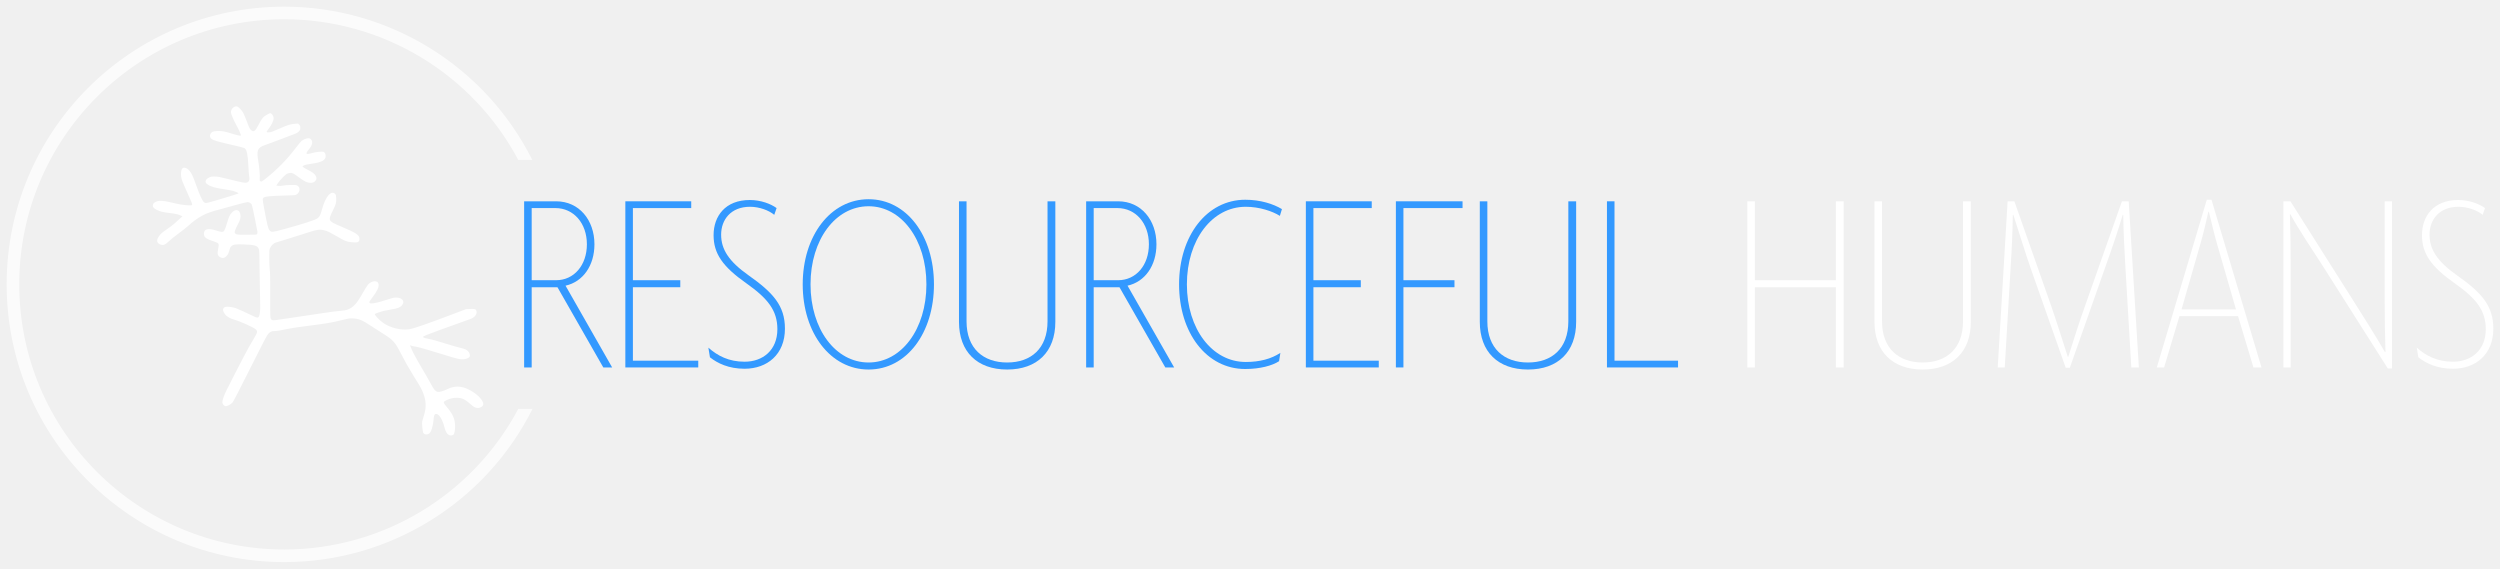
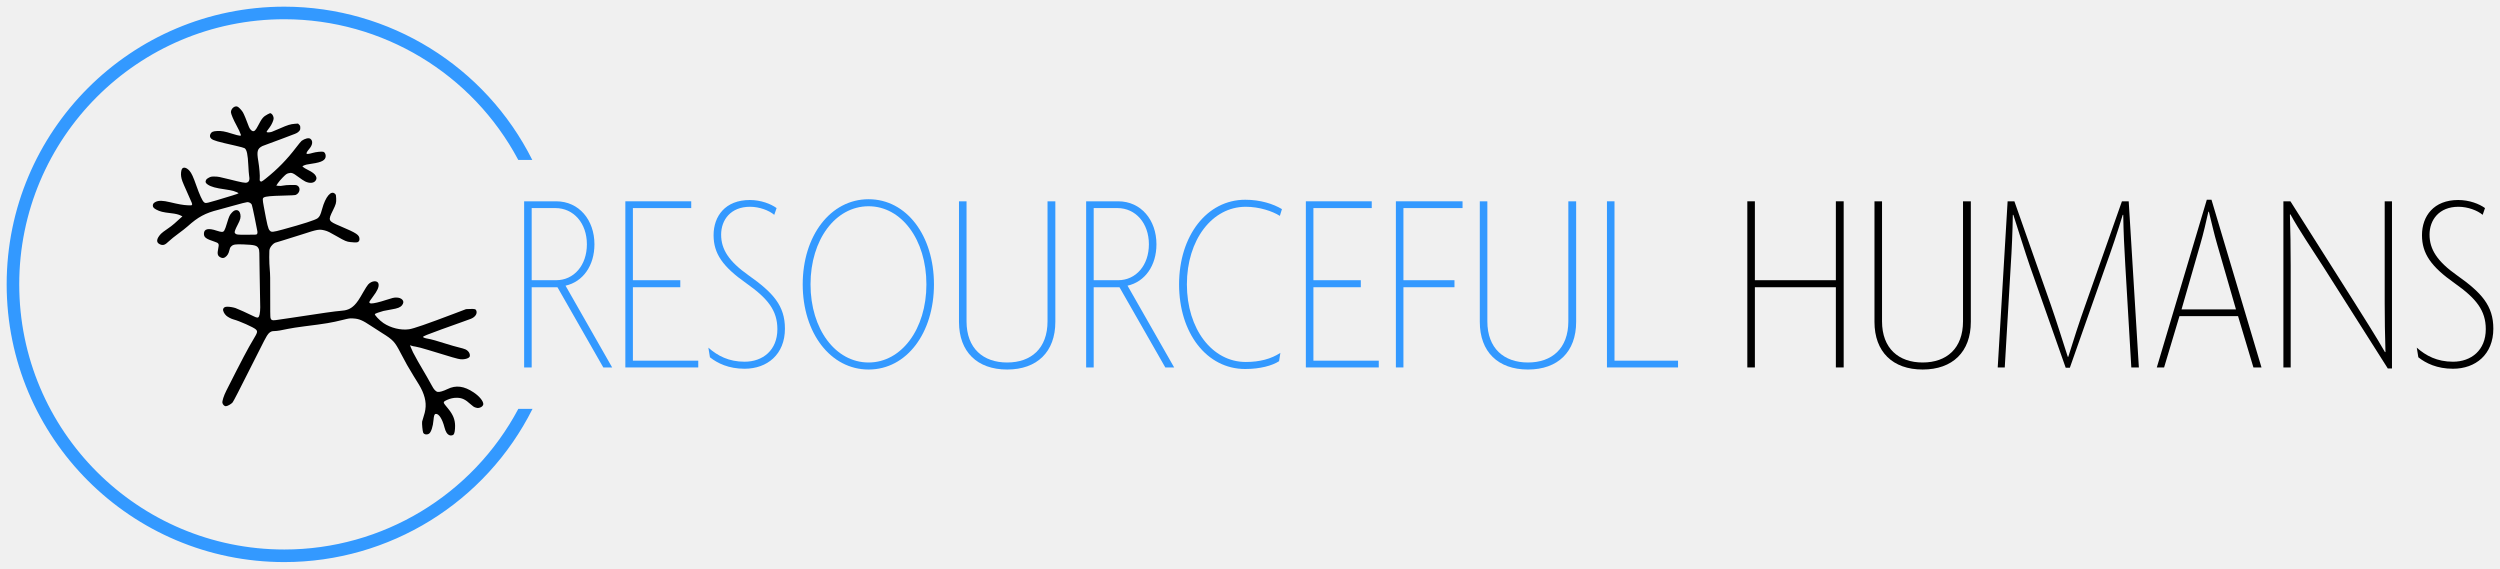
<svg xmlns="http://www.w3.org/2000/svg" id="svg4206" version="1.1" width="2250.549" height="512" viewBox="0 0 2250.549 512">
  <defs id="defs4210" />
-   <path id="path4230" d="m 404.68,391.815 c -2.161,-0.887 -3.52,-3.02 -4.583,-7.192 -1.908,-7.489 -5.115,-12.405 -7.842,-12.019 -1.183,0.167 -1.665,1.495 -1.987,5.465 -0.469,5.794 -2.199,11.114 -3.998,12.293 -1.896,1.242 -4.43,0.862 -5.286,-0.793 -0.556,-1.075 -1.262,-8.366 -0.974,-10.059 0.116,-0.679 0.777,-2.926 1.471,-4.993 2.625,-7.83 2.263,-14.343 -1.248,-22.426 -0.696,-1.601 -2.081,-4.235 -3.078,-5.854 -0.997,-1.618 -3.151,-5.099 -4.786,-7.734 -4.426,-7.135 -7.57,-12.699 -11.72,-20.738 -5.262,-10.194 -6.715,-11.755 -16.778,-18.024 -2.787,-1.736 -7.21,-4.584 -9.829,-6.329 -7.772,-5.178 -10.814,-6.447 -16.169,-6.744 -3.103,-0.172 -3.596,-0.102 -9.317,1.314 -10.297,2.55 -14.94,3.328 -34.483,5.778 -5.754,0.721 -12.448,1.756 -14.875,2.299 -5.622,1.258 -9.855,1.952 -11.933,1.956 -2.678,0.005 -3.85,0.504 -5.644,2.4 -1.447,1.53 -3.429,5.302 -16.362,31.137 -9.335,18.646 -15.147,29.896 -15.895,30.763 -1.321,1.531 -4.682,3.373 -6.155,3.373 -1.193,0 -2.683,-1.497 -2.983,-2.996 -0.328,-1.642 1.207,-6.428 3.548,-11.062 14.054,-27.818 19.408,-37.971 24.27,-46.019 3.888,-6.437 4.098,-7.32 2.171,-9.137 -1.961,-1.85 -14.639,-7.495 -20.048,-8.927 -2.105,-0.557 -5.055,-2.119 -6.547,-3.467 -1.71,-1.545 -3.077,-4.325 -2.784,-5.661 0.341,-1.554 1.568,-2.31 3.748,-2.31 2.148,0 5.033,0.468 7.372,1.196 1.619,0.504 11.39,4.922 16.257,7.351 3.201,1.597 4.248,1.639 4.933,0.197 0.909,-1.917 1.313,-6.545 1.048,-12.013 -0.135,-2.787 -0.339,-14.63 -0.453,-26.318 -0.207,-21.174 -0.21,-21.256 -0.943,-22.743 -1.384,-2.809 -3.399,-3.363 -13.649,-3.757 -7.318,-0.281 -9.244,0.03 -10.982,1.775 -0.972,0.976 -1.281,1.638 -1.744,3.726 -0.616,2.781 -1.837,4.74 -3.765,6.039 -1.345,0.907 -2.6,0.937 -4.233,0.104 -2.531,-1.291 -2.999,-3.116 -2,-7.786 0.955,-4.459 0.663,-5.023 -3.268,-6.312 -7.843,-2.573 -9.63,-3.924 -9.58,-7.243 0.065,-4.31 3.934,-5.22 11.411,-2.683 1.816,0.616 3.89,1.121 4.608,1.121 2.106,0 2.62,-0.867 4.839,-8.17 1.78,-5.858 2.329,-7.048 4.175,-9.051 1.631,-1.77 2.762,-2.394 4.334,-2.394 1.699,0 2.916,1.315 3.408,3.682 0.57,2.744 0.05,4.876 -2.239,9.181 -1.066,2.006 -2.189,4.419 -2.495,5.363 -0.513,1.582 -0.515,1.779 -0.029,2.52 0.881,1.345 2.34,1.537 10.775,1.425 l 7.793,-0.104 c 1.326,-0.009 1.738,-0.948 1.577,-2.736 -0.251,-1.727 -4.546,-23.228 -5.084,-24.267 -0.693,-1.341 -2.307,-2.254 -3.984,-2.256 -0.765,-6.5e-4 -6.016,1.318 -11.733,2.948 -5.691,1.622 -12.13,3.393 -14.307,3.936 -11.78,2.937 -18.348,6.469 -27.662,14.872 -1.528,1.379 -5.336,4.367 -8.461,6.639 -3.125,2.273 -6.877,5.294 -8.337,6.713 -3.677,3.574 -5.36,4.154 -8.251,2.842 -3.549,-1.612 -3.229,-4.877 0.921,-9.379 0.764,-0.829 3.25,-2.731 5.524,-4.225 2.274,-1.495 5.297,-3.796 6.718,-5.114 1.421,-1.318 3.605,-3.297 4.854,-4.397 l 2.27,-2 -1.297,-0.661 c -2.152,-1.096 -4.674,-1.709 -9.143,-2.22 -7.097,-0.812 -9.713,-1.453 -13.016,-3.186 -2.203,-1.156 -3.167,-2.23 -3.167,-3.528 0,-1.639 0.675,-2.549 2.587,-3.488 2.719,-1.335 6.414,-1.242 12.942,0.328 7.606,1.829 11.779,2.562 15.738,2.767 3.377,0.175 3.666,0.142 3.981,-0.447 0.39,-0.729 0.551,-0.319 -4.775,-12.208 -4.043,-9.027 -4.49,-10.215 -4.971,-13.23 -0.356,-2.227 -0.053,-5.395 0.639,-6.687 1.173,-2.193 4.193,-1.528 6.868,1.511 1.845,2.096 3.404,5.484 6.214,13.503 2.75,7.849 5.392,13.616 6.715,14.656 1.843,1.45 0.175,1.833 25.578,-5.88 3.102,-0.942 5.64,-1.828 5.64,-1.968 0,-0.41 -2.269,-1.455 -4.744,-2.186 -1.256,-0.371 -4.491,-0.982 -7.188,-1.358 -8.682,-1.21 -12.765,-2.337 -15.765,-4.349 -2.008,-1.347 -2.428,-2.453 -1.552,-4.089 0.469,-0.876 1.175,-1.468 2.605,-2.183 1.804,-0.902 2.225,-0.979 5.231,-0.955 2.916,0.023 4.257,0.275 12.423,2.328 12.387,3.115 14.855,3.575 16.516,3.077 2.114,-0.633 2.739,-2.739 1.953,-6.575 -0.166,-0.809 -0.456,-4.663 -0.644,-8.564 -0.5,-10.358 -1.394,-14.482 -3.43,-15.816 -0.478,-0.313 -3.986,-1.273 -7.795,-2.133 -16.962,-3.83 -20.192,-4.764 -22.133,-6.397 -1.274,-1.072 -1.556,-2.645 -0.764,-4.254 0.914,-1.857 2.248,-2.459 5.867,-2.649 4.112,-0.215 7.029,0.302 13.617,2.415 3.023,0.97 6.09,1.763 6.817,1.763 1.218,0 1.303,-0.057 1.095,-0.736 -0.629,-2.056 -2.014,-5.036 -4.058,-8.732 -2.55,-4.61 -4.919,-10.236 -4.908,-11.657 0.025,-3.332 3.595,-6.216 6.094,-4.923 1.185,0.613 3.398,2.981 4.692,5.021 0.83,1.309 3.367,7.422 5.393,12.994 0.68,1.87 2.255,3.68 3.429,3.942 1.549,0.345 2.679,-0.785 4.745,-4.744 3.646,-6.989 4.727,-8.272 8.808,-10.454 2.028,-1.084 2.188,-1.118 3.039,-0.651 1.353,0.743 2.453,3.109 2.235,4.81 -0.233,1.813 -1.856,5.354 -3.406,7.426 -2.693,3.601 -3.027,4.123 -2.833,4.437 0.308,0.499 2.9,0.386 4.646,-0.202 0.86,-0.29 4.183,-1.689 7.384,-3.109 6.797,-3.016 9.477,-3.84 13.366,-4.109 l 2.839,-0.196 1.003,1.003 c 0.878,0.878 1.003,1.228 1.003,2.814 0,1.567 -0.14,1.971 -1.032,2.987 -1.218,1.387 -2.388,2.021 -6.244,3.379 -1.574,0.555 -5.9,2.199 -9.612,3.654 -3.713,1.455 -8.845,3.359 -11.404,4.231 -2.56,0.873 -5.149,1.837 -5.753,2.143 -4.627,2.342 -5.272,4.698 -3.734,13.65 0.939,5.468 1.591,13.375 1.29,15.647 -0.171,1.289 -0.097,1.731 0.376,2.254 0.817,0.903 1.379,0.65 5.033,-2.257 10.595,-8.432 19.075,-17.12 27.485,-28.161 2.19,-2.876 4.374,-5.504 4.852,-5.84 2.884,-2.031 6.241,-2.85 7.717,-1.883 1.276,0.836 1.921,2.367 1.695,4.021 -0.255,1.861 -1.102,3.443 -3.097,5.783 -1.542,1.808 -2.285,3.315 -1.851,3.749 0.385,0.385 2.672,0.068 5.361,-0.744 2.834,-0.856 8.11,-1.421 9.65,-1.035 1.195,0.3 2.152,1.99 2.154,3.805 0.003,3.693 -3.5,5.661 -12.239,6.876 -4.659,0.648 -6.137,0.997 -7.817,1.848 l -0.932,0.472 0.739,0.787 c 0.407,0.433 2.224,1.519 4.038,2.415 4.227,2.086 6.368,3.717 7.32,5.577 0.845,1.652 0.778,2.788 -0.252,4.235 -1.651,2.319 -5.467,2.591 -9.373,0.668 -1.175,-0.578 -3.945,-2.412 -6.155,-4.074 -4.82,-3.625 -6.102,-4.092 -8.952,-3.264 -1.618,0.47 -2.228,0.923 -4.973,3.691 -1.721,1.735 -3.746,4.111 -4.5,5.28 l -1.371,2.125 2.044,0.234 c 1.409,0.161 2.698,0.082 4.15,-0.254 1.256,-0.291 4.027,-0.514 6.868,-0.551 3.979,-0.052 4.936,0.031 5.819,0.505 3.27,1.756 2.434,6.854 -1.384,8.44 -0.669,0.278 -4.36,0.482 -11.606,0.641 -10.426,0.23 -15.273,0.686 -16.98,1.6 -1.382,0.739 -1.399,1.602 -0.167,8.283 3.125,16.94 3.849,19.875 5.313,21.513 1.531,1.714 2.482,1.636 12.086,-0.983 17.887,-4.878 28.968,-8.455 31.006,-10.01 1.85,-1.411 2.634,-2.997 4.037,-8.167 3.103,-11.439 8.286,-17.451 11.812,-13.7 0.697,0.741 0.801,1.198 0.902,3.944 0.148,4.028 -0.178,5.237 -2.896,10.738 -4.609,9.328 -4.492,9.583 6.507,14.244 15.074,6.388 17.361,7.935 17.361,11.745 0,0.986 -0.212,1.551 -0.802,2.141 -0.915,0.915 -2.096,0.995 -7.311,0.49 -3.404,-0.329 -5.086,-1.039 -12.156,-5.129 -6.592,-3.814 -8.395,-4.693 -10.981,-5.354 -4.97,-1.271 -6.553,-0.998 -20.241,3.491 -5.754,1.887 -13.404,4.286 -17,5.331 -3.596,1.045 -6.942,2.059 -7.435,2.255 -1.501,0.594 -3.726,2.906 -4.535,4.712 -0.719,1.606 -0.766,2.103 -0.773,8.247 -0.004,3.596 0.208,8.598 0.471,11.116 0.373,3.568 0.461,8.744 0.4,23.473 -0.052,12.687 0.037,19.325 0.273,20.201 0.265,0.983 0.615,1.431 1.42,1.815 1.014,0.484 1.895,0.383 17.229,-1.969 27.609,-4.234 40.211,-6.022 44.074,-6.252 5.963,-0.355 9.315,-1.701 12.773,-5.127 2.377,-2.355 4.34,-5.247 8.104,-11.941 1.575,-2.801 3.488,-5.79 4.25,-6.642 3.297,-3.686 8.765,-4.004 9.411,-0.548 0.507,2.714 -1.025,6.14 -5.221,11.674 -1.704,2.248 -3.104,4.315 -3.111,4.593 -0.02,0.793 0.678,1.291 1.808,1.291 2.381,0 7.172,-1.131 13.346,-3.15 5.475,-1.79 6.956,-2.153 8.862,-2.168 2.728,-0.021 4.694,0.693 5.92,2.15 1.093,1.298 0.927,3.051 -0.45,4.759 -1.587,1.969 -3.847,2.869 -9.556,3.804 -2.787,0.456 -6.024,1.066 -7.192,1.355 -2.754,0.681 -7.464,2.377 -7.711,2.775 -0.49,0.792 4.25,5.803 7.672,8.111 6.584,4.441 15.68,6.657 23.033,5.611 4.156,-0.591 15.715,-4.594 41.248,-14.284 l 10.135,-3.846 3.596,-0.138 c 4.281,-0.164 5.187,0.102 5.708,1.681 0.883,2.675 -1.142,5.62 -4.908,7.139 -1.159,0.467 -4.535,1.694 -7.502,2.727 -2.967,1.032 -11.606,4.129 -19.197,6.882 -12.767,4.629 -16.429,6.132 -16.435,6.743 -0.005,0.48 1.863,1.167 4.248,1.563 3.155,0.523 8.64,2.047 16.837,4.679 3.596,1.155 8.598,2.581 11.116,3.17 2.517,0.589 5.252,1.408 6.078,1.82 2.662,1.33 4.176,3.714 3.84,6.05 -0.257,1.789 -4.223,3.136 -8.283,2.815 -2.242,-0.178 -7.946,-1.814 -29.26,-8.396 -4.734,-1.462 -9.533,-2.736 -11.105,-2.949 -1.523,-0.206 -3.269,-0.584 -3.881,-0.84 -0.612,-0.256 -1.167,-0.465 -1.232,-0.465 -0.196,0 1.133,3.237 2.635,6.42 1.284,2.721 6.048,11.113 12.593,22.186 1.382,2.338 3.302,5.767 4.267,7.621 1.952,3.749 3.545,5.459 5.41,5.809 1.509,0.283 5.137,-0.775 8.723,-2.544 7.619,-3.757 15.008,-2.803 23.697,3.06 5.046,3.405 8.587,7.729 8.587,10.487 0,1.236 -1.441,2.69 -3.132,3.159 -1.671,0.464 -1.993,0.453 -3.972,-0.135 -1.241,-0.368 -2.317,-1.088 -4.228,-2.827 -4.958,-4.511 -7.874,-5.888 -12.534,-5.918 -3.006,-0.019 -5.748,0.579 -8.761,1.912 -3.326,1.471 -3.651,2.191 -1.946,4.306 0.584,0.725 1.976,2.438 3.092,3.808 4.251,5.217 6.034,9.691 6.071,15.232 0.025,3.795 -0.494,6.828 -1.338,7.819 -0.664,0.781 -2.532,1.114 -3.657,0.652 z" style="fill-opacity:1;fill:#ffffff" />
-   <path style="opacity:0.75;fill:#ffffff;fill-opacity:1;fill-rule:nonzero;stroke:none;stroke-width:6;stroke-linecap:round;stroke-linejoin:round;stroke-miterlimit:4;stroke-dasharray:none;stroke-dashoffset:0;stroke-opacity:1" d="M 255.998,6 A 249.999,249.999 0 0 0 6,256 249.999,249.999 0 0 0 255.998,506 249.999,249.999 0 0 0 479.407,368.041 l -12.792,0 A 238.681,238.681 0 0 1 255.998,494.681 238.681,238.681 0 0 1 17.317,256 238.681,238.681 0 0 1 255.998,17.319 238.681,238.681 0 0 1 466.549,143.959 l 12.619,0 A 249.999,249.999 0 0 0 255.998,6 Z" id="path4216" />
-   <path id="path5611" style="font-style:normal;font-variant:normal;font-weight:100;font-stretch:normal;font-size:234.422px;line-height:125%;font-family:Agenda;-inkscape-font-specification:'Agenda, Thin';text-align:start;letter-spacing:0px;word-spacing:0px;writing-mode:lr-tb;text-anchor:start;fill:#3399ff;fill-opacity:1;stroke:none;stroke-width:1px;stroke-linecap:butt;stroke-linejoin:miter;stroke-opacity:1" d="M 551.068,330.781 509.107,257.172 c 15.706,-3.516 26.021,-18.051 26.021,-37.273 0,-21.801 -13.831,-38.68 -34.46,-38.68 l -28.834,0 0,149.561 6.798,0 0,-72.202 23.208,0 41.258,72.202 7.97,0 z M 528.329,219.899 c 0,18.988 -11.721,32.35 -27.662,32.35 l -22.036,0 0,-64.935 21.332,0 c 16.41,0 28.365,13.597 28.365,32.585 z" />
-   <path id="path5613" style="font-style:normal;font-variant:normal;font-weight:100;font-stretch:normal;font-size:234.422px;line-height:125%;font-family:Agenda;-inkscape-font-specification:'Agenda, Thin';text-align:start;letter-spacing:0px;word-spacing:0px;writing-mode:lr-tb;text-anchor:start;fill:#3399ff;fill-opacity:1;stroke:none;stroke-width:1px;stroke-linecap:butt;stroke-linejoin:miter;stroke-opacity:1" d="m 628.585,330.781 0,-6.095 -58.84,0 0,-66.107 42.665,0 0,-6.329 -42.665,0 0,-64.935 52.511,0 0,-6.095 -59.309,0 0,149.561 65.638,0 z" />
-   <path id="path5615" style="font-style:normal;font-variant:normal;font-weight:100;font-stretch:normal;font-size:234.422px;line-height:125%;font-family:Agenda;-inkscape-font-specification:'Agenda, Thin';text-align:start;letter-spacing:0px;word-spacing:0px;writing-mode:lr-tb;text-anchor:start;fill:#3399ff;fill-opacity:1;stroke:none;stroke-width:1px;stroke-linecap:butt;stroke-linejoin:miter;stroke-opacity:1" d="m 706.611,295.852 c 0,-20.629 -10.549,-32.35 -32.819,-48.057 -17.582,-12.424 -24.614,-23.208 -24.614,-36.57 0,-13.362 8.674,-25.083 26.021,-25.083 8.439,0 17.113,3.282 21.801,7.267 l 2.11,-6.095 c -5.157,-3.751 -14.065,-7.267 -24.145,-7.267 -22.036,0 -32.585,14.534 -32.585,31.647 0,16.644 8.205,28.365 29.537,43.368 19.223,13.596 27.896,24.38 27.896,41.258 0,18.988 -13.128,29.303 -29.537,29.303 -14.3,0 -24.38,-5.392 -32.585,-12.659 l 1.407,8.674 c 6.798,5.392 16.878,10.315 31.178,10.315 20.395,0 36.335,-12.893 36.335,-36.101 z" />
-   <path id="path5617" style="font-style:normal;font-variant:normal;font-weight:100;font-stretch:normal;font-size:234.422px;line-height:125%;font-family:Agenda;-inkscape-font-specification:'Agenda, Thin';text-align:start;letter-spacing:0px;word-spacing:0px;writing-mode:lr-tb;text-anchor:start;fill:#3399ff;fill-opacity:1;stroke:none;stroke-width:1px;stroke-linecap:butt;stroke-linejoin:miter;stroke-opacity:1" d="m 840.767,256 c 0,-43.837 -24.614,-76.656 -58.84,-76.656 -34.226,0 -59.309,32.819 -59.309,76.656 0,43.837 25.083,76.656 59.309,76.656 34.226,0 58.84,-32.819 58.84,-76.656 z m -6.798,0 c 0,40.321 -22.505,70.327 -52.042,70.327 -29.772,0 -52.276,-30.006 -52.276,-70.327 0,-40.321 22.505,-70.327 52.276,-70.327 29.537,0 52.042,30.006 52.042,70.327 z" />
-   <path id="path5619" style="font-style:normal;font-variant:normal;font-weight:100;font-stretch:normal;font-size:234.422px;line-height:125%;font-family:Agenda;-inkscape-font-specification:'Agenda, Thin';text-align:start;letter-spacing:0px;word-spacing:0px;writing-mode:lr-tb;text-anchor:start;fill:#3399ff;fill-opacity:1;stroke:none;stroke-width:1px;stroke-linecap:butt;stroke-linejoin:miter;stroke-opacity:1" d="m 950.037,289.757 0,-108.538 -7.033,0 0,108.069 c 0,24.38 -14.769,37.039 -36.335,37.039 -21.567,0 -36.57,-12.659 -36.57,-37.039 l 0,-108.069 -6.798,0 0,108.538 c 0,26.959 16.41,42.899 43.368,42.899 26.959,0 43.368,-15.941 43.368,-42.899 z" />
-   <path id="path5621" style="font-style:normal;font-variant:normal;font-weight:100;font-stretch:normal;font-size:234.422px;line-height:125%;font-family:Agenda;-inkscape-font-specification:'Agenda, Thin';text-align:start;letter-spacing:0px;word-spacing:0px;writing-mode:lr-tb;text-anchor:start;fill:#3399ff;fill-opacity:1;stroke:none;stroke-width:1px;stroke-linecap:butt;stroke-linejoin:miter;stroke-opacity:1" d="m 1056.999,330.781 -41.962,-73.609 c 15.706,-3.516 26.021,-18.051 26.021,-37.273 0,-21.801 -13.831,-38.68 -34.46,-38.68 l -28.834,0 0,149.561 6.798,0 0,-72.202 23.208,0 41.258,72.202 7.97,0 z m -22.739,-110.882 c 0,18.988 -11.721,32.35 -27.662,32.35 l -22.036,0 0,-64.935 21.333,0 c 16.41,0 28.365,13.597 28.365,32.585 z" />
-   <path id="path5623" style="font-style:normal;font-variant:normal;font-weight:100;font-stretch:normal;font-size:234.422px;line-height:125%;font-family:Agenda;-inkscape-font-specification:'Agenda, Thin';text-align:start;letter-spacing:0px;word-spacing:0px;writing-mode:lr-tb;text-anchor:start;fill:#3399ff;fill-opacity:1;stroke:none;stroke-width:1px;stroke-linecap:butt;stroke-linejoin:miter;stroke-opacity:1" d="m 1154.028,188.252 c -7.736,-4.688 -19.457,-8.439 -33.054,-8.439 -34.46,0 -59.543,32.35 -59.543,76.187 0,43.837 24.849,76.187 59.543,76.187 13.362,0 24.38,-3.047 30.475,-7.033 l 1.172,-7.502 c -8.205,5.392 -18.519,8.205 -31.178,8.205 -30.241,0 -52.98,-29.772 -52.98,-69.858 0,-40.086 22.739,-69.858 52.98,-69.858 12.19,0 24.145,3.985 30.709,8.205 l 1.875,-6.095 z" />
-   <path id="path5625" style="font-style:normal;font-variant:normal;font-weight:100;font-stretch:normal;font-size:234.422px;line-height:125%;font-family:Agenda;-inkscape-font-specification:'Agenda, Thin';text-align:start;letter-spacing:0px;word-spacing:0px;writing-mode:lr-tb;text-anchor:start;fill:#3399ff;fill-opacity:1;stroke:none;stroke-width:1px;stroke-linecap:butt;stroke-linejoin:miter;stroke-opacity:1" d="m 1241.196,330.781 0,-6.095 -58.84,0 0,-66.107 42.665,0 0,-6.329 -42.665,0 0,-64.935 52.511,0 0,-6.095 -59.309,0 0,149.561 65.638,0 z" />
-   <path id="path5627" style="font-style:normal;font-variant:normal;font-weight:100;font-stretch:normal;font-size:234.422px;line-height:125%;font-family:Agenda;-inkscape-font-specification:'Agenda, Thin';text-align:start;letter-spacing:0px;word-spacing:0px;writing-mode:lr-tb;text-anchor:start;fill:#3399ff;fill-opacity:1;stroke:none;stroke-width:1px;stroke-linecap:butt;stroke-linejoin:miter;stroke-opacity:1" d="m 1316.611,187.314 0,-6.095 -60.012,0 0,149.561 6.798,0 0,-72.202 45.947,0 0,-6.329 -45.947,0 0,-64.935 53.214,0 z" />
-   <path id="path5629" style="font-style:normal;font-variant:normal;font-weight:100;font-stretch:normal;font-size:234.422px;line-height:125%;font-family:Agenda;-inkscape-font-specification:'Agenda, Thin';text-align:start;letter-spacing:0px;word-spacing:0px;writing-mode:lr-tb;text-anchor:start;fill:#3399ff;fill-opacity:1;stroke:none;stroke-width:1px;stroke-linecap:butt;stroke-linejoin:miter;stroke-opacity:1" d="m 1418.881,289.757 0,-108.538 -7.033,0 0,108.069 c 0,24.38 -14.769,37.039 -36.336,37.039 -21.567,0 -36.57,-12.659 -36.57,-37.039 l 0,-108.069 -6.798,0 0,108.538 c 0,26.959 16.41,42.899 43.368,42.899 26.959,0 43.368,-15.941 43.368,-42.899 z" />
-   <path id="path5631" style="font-style:normal;font-variant:normal;font-weight:100;font-stretch:normal;font-size:234.422px;line-height:125%;font-family:Agenda;-inkscape-font-specification:'Agenda, Thin';text-align:start;letter-spacing:0px;word-spacing:0px;writing-mode:lr-tb;text-anchor:start;fill:#3399ff;fill-opacity:1;stroke:none;stroke-width:1px;stroke-linecap:butt;stroke-linejoin:miter;stroke-opacity:1" d="m 1510.606,330.781 0,-6.095 -57.199,0 0,-143.466 -6.798,0 0,149.561 63.997,0 z" />
-   <path id="path5633" style="font-style:normal;font-variant:normal;font-weight:100;font-stretch:normal;font-size:234.422px;line-height:125%;font-family:Agenda;-inkscape-font-specification:'Agenda, Thin';text-align:start;letter-spacing:0px;word-spacing:0px;writing-mode:lr-tb;text-anchor:start;fill:#ffffff;fill-opacity:1;stroke:none;stroke-width:1px;stroke-linecap:butt;stroke-linejoin:miter;stroke-opacity:1" d="m 1659.713,330.781 0,-149.561 -7.033,0 0,71.03 -72.905,0 0,-71.03 -6.798,0 0,149.561 6.798,0 0,-72.202 72.905,0 0,72.202 7.033,0 z" />
-   <path id="path5635" style="font-style:normal;font-variant:normal;font-weight:100;font-stretch:normal;font-size:234.422px;line-height:125%;font-family:Agenda;-inkscape-font-specification:'Agenda, Thin';text-align:start;letter-spacing:0px;word-spacing:0px;writing-mode:lr-tb;text-anchor:start;fill:#ffffff;fill-opacity:1;stroke:none;stroke-width:1px;stroke-linecap:butt;stroke-linejoin:miter;stroke-opacity:1" d="m 1774.177,289.757 0,-108.538 -7.033,0 0,108.069 c 0,24.38 -14.769,37.039 -36.336,37.039 -21.567,0 -36.57,-12.659 -36.57,-37.039 l 0,-108.069 -6.798,0 0,108.538 c 0,26.959 16.41,42.899 43.368,42.899 26.959,0 43.368,-15.941 43.368,-42.899 z" />
-   <path id="path5637" style="font-style:normal;font-variant:normal;font-weight:100;font-stretch:normal;font-size:234.422px;line-height:125%;font-family:Agenda;-inkscape-font-specification:'Agenda, Thin';text-align:start;letter-spacing:0px;word-spacing:0px;writing-mode:lr-tb;text-anchor:start;fill:#ffffff;fill-opacity:1;stroke:none;stroke-width:1px;stroke-linecap:butt;stroke-linejoin:miter;stroke-opacity:1" d="m 1925.446,330.781 -9.143,-149.561 -6.095,0 -32.819,93.066 c -5.392,15.003 -10.783,31.881 -15.472,46.884 l -0.469,0 c -4.923,-15.237 -10.315,-32.585 -15.237,-46.65 l -32.819,-93.3 -6.095,0 -8.908,149.561 6.329,0 5.392,-91.659 c 0.938,-14.3 1.641,-30.24 1.875,-45.712 l 0.469,0 c 4.688,14.534 10.549,33.522 15.003,46.416 l 32.116,91.19 3.751,0 32.116,-91.19 c 5.157,-14.3 11.018,-31.413 15.472,-46.416 l 0.469,0 c 0.234,15.706 0.938,30.24 1.875,45.712 l 5.392,91.659 6.798,0 z" />
-   <path id="path5639" style="font-style:normal;font-variant:normal;font-weight:100;font-stretch:normal;font-size:234.422px;line-height:125%;font-family:Agenda;-inkscape-font-specification:'Agenda, Thin';text-align:start;letter-spacing:0px;word-spacing:0px;writing-mode:lr-tb;text-anchor:start;fill:#ffffff;fill-opacity:1;stroke:none;stroke-width:1px;stroke-linecap:butt;stroke-linejoin:miter;stroke-opacity:1" d="m 2035.837,330.781 -45.009,-150.968 -4.22,0 -45.009,150.968 6.564,0 13.831,-46.181 52.745,0 13.831,46.181 7.267,0 z m -22.973,-52.276 -48.994,0 16.878,-58.606 c 2.813,-9.611 5.157,-19.926 7.267,-29.303 l 0.469,0 c 2.344,9.377 4.688,19.926 7.502,29.537 l 16.878,58.371 z" />
-   <path id="path5641" style="font-style:normal;font-variant:normal;font-weight:100;font-stretch:normal;font-size:234.422px;line-height:125%;font-family:Agenda;-inkscape-font-specification:'Agenda, Thin';text-align:start;letter-spacing:0px;word-spacing:0px;writing-mode:lr-tb;text-anchor:start;fill:#ffffff;fill-opacity:1;stroke:none;stroke-width:1px;stroke-linecap:butt;stroke-linejoin:miter;stroke-opacity:1" d="m 2153.311,331.718 0,-150.499 -6.564,0 0,90.956 c 0,15.003 0.234,29.303 0.703,44.775 l -0.469,0 c -8.205,-14.3 -18.519,-30.475 -27.662,-45.009 l -57.433,-90.721 -6.329,0 0,149.561 6.564,0 0,-91.894 c 0,-15.941 -0.234,-31.178 -0.703,-45.712 l 0.469,-0.234 c 7.502,13.831 19.457,31.413 29.537,47.119 l 58.137,91.659 3.751,0 z" />
-   <path id="path5643" style="font-style:normal;font-variant:normal;font-weight:100;font-stretch:normal;font-size:234.422px;line-height:125%;font-family:Agenda;-inkscape-font-specification:'Agenda, Thin';text-align:start;letter-spacing:0px;word-spacing:0px;writing-mode:lr-tb;text-anchor:start;fill:#ffffff;fill-opacity:1;stroke:none;stroke-width:1px;stroke-linecap:butt;stroke-linejoin:miter;stroke-opacity:1" d="m 2244.549,295.852 c 0,-20.629 -10.549,-32.35 -32.819,-48.057 -17.582,-12.424 -24.614,-23.208 -24.614,-36.57 0,-13.362 8.674,-25.083 26.021,-25.083 8.439,0 17.113,3.282 21.801,7.267 l 2.11,-6.095 c -5.157,-3.751 -14.065,-7.267 -24.145,-7.267 -22.036,0 -32.585,14.534 -32.585,31.647 0,16.644 8.205,28.365 29.537,43.368 19.223,13.596 27.896,24.38 27.896,41.258 0,18.988 -13.128,29.303 -29.537,29.303 -14.3,0 -24.38,-5.392 -32.585,-12.659 l 1.407,8.674 c 6.798,5.392 16.878,10.315 31.178,10.315 20.395,0 36.335,-12.893 36.335,-36.101 z" />
+   <path id="path4230" d="m 404.68,391.815 c -2.161,-0.887 -3.52,-3.02 -4.583,-7.192 -1.908,-7.489 -5.115,-12.405 -7.842,-12.019 -1.183,0.167 -1.665,1.495 -1.987,5.465 -0.469,5.794 -2.199,11.114 -3.998,12.293 -1.896,1.242 -4.43,0.862 -5.286,-0.793 -0.556,-1.075 -1.262,-8.366 -0.974,-10.059 0.116,-0.679 0.777,-2.926 1.471,-4.993 2.625,-7.83 2.263,-14.343 -1.248,-22.426 -0.696,-1.601 -2.081,-4.235 -3.078,-5.854 -0.997,-1.618 -3.151,-5.099 -4.786,-7.734 -4.426,-7.135 -7.57,-12.699 -11.72,-20.738 -5.262,-10.194 -6.715,-11.755 -16.778,-18.024 -2.787,-1.736 -7.21,-4.584 -9.829,-6.329 -7.772,-5.178 -10.814,-6.447 -16.169,-6.744 -3.103,-0.172 -3.596,-0.102 -9.317,1.314 -10.297,2.55 -14.94,3.328 -34.483,5.778 -5.754,0.721 -12.448,1.756 -14.875,2.299 -5.622,1.258 -9.855,1.952 -11.933,1.956 -2.678,0.005 -3.85,0.504 -5.644,2.4 -1.447,1.53 -3.429,5.302 -16.362,31.137 -9.335,18.646 -15.147,29.896 -15.895,30.763 -1.321,1.531 -4.682,3.373 -6.155,3.373 -1.193,0 -2.683,-1.497 -2.983,-2.996 -0.328,-1.642 1.207,-6.428 3.548,-11.062 14.054,-27.818 19.408,-37.971 24.27,-46.019 3.888,-6.437 4.098,-7.32 2.171,-9.137 -1.961,-1.85 -14.639,-7.495 -20.048,-8.927 -2.105,-0.557 -5.055,-2.119 -6.547,-3.467 -1.71,-1.545 -3.077,-4.325 -2.784,-5.661 0.341,-1.554 1.568,-2.31 3.748,-2.31 2.148,0 5.033,0.468 7.372,1.196 1.619,0.504 11.39,4.922 16.257,7.351 3.201,1.597 4.248,1.639 4.933,0.197 0.909,-1.917 1.313,-6.545 1.048,-12.013 -0.135,-2.787 -0.339,-14.63 -0.453,-26.318 -0.207,-21.174 -0.21,-21.256 -0.943,-22.743 -1.384,-2.809 -3.399,-3.363 -13.649,-3.757 -7.318,-0.281 -9.244,0.03 -10.982,1.775 -0.972,0.976 -1.281,1.638 -1.744,3.726 -0.616,2.781 -1.837,4.74 -3.765,6.039 -1.345,0.907 -2.6,0.937 -4.233,0.104 -2.531,-1.291 -2.999,-3.116 -2,-7.786 0.955,-4.459 0.663,-5.023 -3.268,-6.312 -7.843,-2.573 -9.63,-3.924 -9.58,-7.243 0.065,-4.31 3.934,-5.22 11.411,-2.683 1.816,0.616 3.89,1.121 4.608,1.121 2.106,0 2.62,-0.867 4.839,-8.17 1.78,-5.858 2.329,-7.048 4.175,-9.051 1.631,-1.77 2.762,-2.394 4.334,-2.394 1.699,0 2.916,1.315 3.408,3.682 0.57,2.744 0.05,4.876 -2.239,9.181 -1.066,2.006 -2.189,4.419 -2.495,5.363 -0.513,1.582 -0.515,1.779 -0.029,2.52 0.881,1.345 2.34,1.537 10.775,1.425 l 7.793,-0.104 c 1.326,-0.009 1.738,-0.948 1.577,-2.736 -0.251,-1.727 -4.546,-23.228 -5.084,-24.267 -0.693,-1.341 -2.307,-2.254 -3.984,-2.256 -0.765,-6.5e-4 -6.016,1.318 -11.733,2.948 -5.691,1.622 -12.13,3.393 -14.307,3.936 -11.78,2.937 -18.348,6.469 -27.662,14.872 -1.528,1.379 -5.336,4.367 -8.461,6.639 -3.125,2.273 -6.877,5.294 -8.337,6.713 -3.677,3.574 -5.36,4.154 -8.251,2.842 -3.549,-1.612 -3.229,-4.877 0.921,-9.379 0.764,-0.829 3.25,-2.731 5.524,-4.225 2.274,-1.495 5.297,-3.796 6.718,-5.114 1.421,-1.318 3.605,-3.297 4.854,-4.397 l 2.27,-2 -1.297,-0.661 c -2.152,-1.096 -4.674,-1.709 -9.143,-2.22 -7.097,-0.812 -9.713,-1.453 -13.016,-3.186 -2.203,-1.156 -3.167,-2.23 -3.167,-3.528 0,-1.639 0.675,-2.549 2.587,-3.488 2.719,-1.335 6.414,-1.242 12.942,0.328 7.606,1.829 11.779,2.562 15.738,2.767 3.377,0.175 3.666,0.142 3.981,-0.447 0.39,-0.729 0.551,-0.319 -4.775,-12.208 -4.043,-9.027 -4.49,-10.215 -4.971,-13.23 -0.356,-2.227 -0.053,-5.395 0.639,-6.687 1.173,-2.193 4.193,-1.528 6.868,1.511 1.845,2.096 3.404,5.484 6.214,13.503 2.75,7.849 5.392,13.616 6.715,14.656 1.843,1.45 0.175,1.833 25.578,-5.88 3.102,-0.942 5.64,-1.828 5.64,-1.968 0,-0.41 -2.269,-1.455 -4.744,-2.186 -1.256,-0.371 -4.491,-0.982 -7.188,-1.358 -8.682,-1.21 -12.765,-2.337 -15.765,-4.349 -2.008,-1.347 -2.428,-2.453 -1.552,-4.089 0.469,-0.876 1.175,-1.468 2.605,-2.183 1.804,-0.902 2.225,-0.979 5.231,-0.955 2.916,0.023 4.257,0.275 12.423,2.328 12.387,3.115 14.855,3.575 16.516,3.077 2.114,-0.633 2.739,-2.739 1.953,-6.575 -0.166,-0.809 -0.456,-4.663 -0.644,-8.564 -0.5,-10.358 -1.394,-14.482 -3.43,-15.816 -0.478,-0.313 -3.986,-1.273 -7.795,-2.133 -16.962,-3.83 -20.192,-4.764 -22.133,-6.397 -1.274,-1.072 -1.556,-2.645 -0.764,-4.254 0.914,-1.857 2.248,-2.459 5.867,-2.649 4.112,-0.215 7.029,0.302 13.617,2.415 3.023,0.97 6.09,1.763 6.817,1.763 1.218,0 1.303,-0.057 1.095,-0.736 -0.629,-2.056 -2.014,-5.036 -4.058,-8.732 -2.55,-4.61 -4.919,-10.236 -4.908,-11.657 0.025,-3.332 3.595,-6.216 6.094,-4.923 1.185,0.613 3.398,2.981 4.692,5.021 0.83,1.309 3.367,7.422 5.393,12.994 0.68,1.87 2.255,3.68 3.429,3.942 1.549,0.345 2.679,-0.785 4.745,-4.744 3.646,-6.989 4.727,-8.272 8.808,-10.454 2.028,-1.084 2.188,-1.118 3.039,-0.651 1.353,0.743 2.453,3.109 2.235,4.81 -0.233,1.813 -1.856,5.354 -3.406,7.426 -2.693,3.601 -3.027,4.123 -2.833,4.437 0.308,0.499 2.9,0.386 4.646,-0.202 0.86,-0.29 4.183,-1.689 7.384,-3.109 6.797,-3.016 9.477,-3.84 13.366,-4.109 l 2.839,-0.196 1.003,1.003 c 0.878,0.878 1.003,1.228 1.003,2.814 0,1.567 -0.14,1.971 -1.032,2.987 -1.218,1.387 -2.388,2.021 -6.244,3.379 -1.574,0.555 -5.9,2.199 -9.612,3.654 -3.713,1.455 -8.845,3.359 -11.404,4.231 -2.56,0.873 -5.149,1.837 -5.753,2.143 -4.627,2.342 -5.272,4.698 -3.734,13.65 0.939,5.468 1.591,13.375 1.29,15.647 -0.171,1.289 -0.097,1.731 0.376,2.254 0.817,0.903 1.379,0.65 5.033,-2.257 10.595,-8.432 19.075,-17.12 27.485,-28.161 2.19,-2.876 4.374,-5.504 4.852,-5.84 2.884,-2.031 6.241,-2.85 7.717,-1.883 1.276,0.836 1.921,2.367 1.695,4.021 -0.255,1.861 -1.102,3.443 -3.097,5.783 -1.542,1.808 -2.285,3.315 -1.851,3.749 0.385,0.385 2.672,0.068 5.361,-0.744 2.834,-0.856 8.11,-1.421 9.65,-1.035 1.195,0.3 2.152,1.99 2.154,3.805 0.003,3.693 -3.5,5.661 -12.239,6.876 -4.659,0.648 -6.137,0.997 -7.817,1.848 l -0.932,0.472 0.739,0.787 c 0.407,0.433 2.224,1.519 4.038,2.415 4.227,2.086 6.368,3.717 7.32,5.577 0.845,1.652 0.778,2.788 -0.252,4.235 -1.651,2.319 -5.467,2.591 -9.373,0.668 -1.175,-0.578 -3.945,-2.412 -6.155,-4.074 -4.82,-3.625 -6.102,-4.092 -8.952,-3.264 -1.618,0.47 -2.228,0.923 -4.973,3.691 -1.721,1.735 -3.746,4.111 -4.5,5.28 l -1.371,2.125 2.044,0.234 c 1.409,0.161 2.698,0.082 4.15,-0.254 1.256,-0.291 4.027,-0.514 6.868,-0.551 3.979,-0.052 4.936,0.031 5.819,0.505 3.27,1.756 2.434,6.854 -1.384,8.44 -0.669,0.278 -4.36,0.482 -11.606,0.641 -10.426,0.23 -15.273,0.686 -16.98,1.6 -1.382,0.739 -1.399,1.602 -0.167,8.283 3.125,16.94 3.849,19.875 5.313,21.513 1.531,1.714 2.482,1.636 12.086,-0.983 17.887,-4.878 28.968,-8.455 31.006,-10.01 1.85,-1.411 2.634,-2.997 4.037,-8.167 3.103,-11.439 8.286,-17.451 11.812,-13.7 0.697,0.741 0.801,1.198 0.902,3.944 0.148,4.028 -0.178,5.237 -2.896,10.738 -4.609,9.328 -4.492,9.583 6.507,14.244 15.074,6.388 17.361,7.935 17.361,11.745 0,0.986 -0.212,1.551 -0.802,2.141 -0.915,0.915 -2.096,0.995 -7.311,0.49 -3.404,-0.329 -5.086,-1.039 -12.156,-5.129 -6.592,-3.814 -8.395,-4.693 -10.981,-5.354 -4.97,-1.271 -6.553,-0.998 -20.241,3.491 -5.754,1.887 -13.404,4.286 -17,5.331 -3.596,1.045 -6.942,2.059 -7.435,2.255 -1.501,0.594 -3.726,2.906 -4.535,4.712 -0.719,1.606 -0.766,2.103 -0.773,8.247 -0.004,3.596 0.208,8.598 0.471,11.116 0.373,3.568 0.461,8.744 0.4,23.473 -0.052,12.687 0.037,19.325 0.273,20.201 0.265,0.983 0.615,1.431 1.42,1.815 1.014,0.484 1.895,0.383 17.229,-1.969 27.609,-4.234 40.211,-6.022 44.074,-6.252 5.963,-0.355 9.315,-1.701 12.773,-5.127 2.377,-2.355 4.34,-5.247 8.104,-11.941 1.575,-2.801 3.488,-5.79 4.25,-6.642 3.297,-3.686 8.765,-4.004 9.411,-0.548 0.507,2.714 -1.025,6.14 -5.221,11.674 -1.704,2.248 -3.104,4.315 -3.111,4.593 -0.02,0.793 0.678,1.291 1.808,1.291 2.381,0 7.172,-1.131 13.346,-3.15 5.475,-1.79 6.956,-2.153 8.862,-2.168 2.728,-0.021 4.694,0.693 5.92,2.15 1.093,1.298 0.927,3.051 -0.45,4.759 -1.587,1.969 -3.847,2.869 -9.556,3.804 -2.787,0.456 -6.024,1.066 -7.192,1.355 -2.754,0.681 -7.464,2.377 -7.711,2.775 -0.49,0.792 4.25,5.803 7.672,8.111 6.584,4.441 15.68,6.657 23.033,5.611 4.156,-0.591 15.715,-4.594 41.248,-14.284 l 10.135,-3.846 3.596,-0.138 c 4.281,-0.164 5.187,0.102 5.708,1.681 0.883,2.675 -1.142,5.62 -4.908,7.139 -1.159,0.467 -4.535,1.694 -7.502,2.727 -2.967,1.032 -11.606,4.129 -19.197,6.882 -12.767,4.629 -16.429,6.132 -16.435,6.743 -0.005,0.48 1.863,1.167 4.248,1.563 3.155,0.523 8.64,2.047 16.837,4.679 3.596,1.155 8.598,2.581 11.116,3.17 2.517,0.589 5.252,1.408 6.078,1.82 2.662,1.33 4.176,3.714 3.84,6.05 -0.257,1.789 -4.223,3.136 -8.283,2.815 -2.242,-0.178 -7.946,-1.814 -29.26,-8.396 -4.734,-1.462 -9.533,-2.736 -11.105,-2.949 -1.523,-0.206 -3.269,-0.584 -3.881,-0.84 -0.612,-0.256 -1.167,-0.465 -1.232,-0.465 -0.196,0 1.133,3.237 2.635,6.42 1.284,2.721 6.048,11.113 12.593,22.186 1.382,2.338 3.302,5.767 4.267,7.621 1.952,3.749 3.545,5.459 5.41,5.809 1.509,0.283 5.137,-0.775 8.723,-2.544 7.619,-3.757 15.008,-2.803 23.697,3.06 5.046,3.405 8.587,7.729 8.587,10.487 0,1.236 -1.441,2.69 -3.132,3.159 -1.671,0.464 -1.993,0.453 -3.972,-0.135 -1.241,-0.368 -2.317,-1.088 -4.228,-2.827 -4.958,-4.511 -7.874,-5.888 -12.534,-5.918 -3.006,-0.019 -5.748,0.579 -8.761,1.912 -3.326,1.471 -3.651,2.191 -1.946,4.306 0.584,0.725 1.976,2.438 3.092,3.808 4.251,5.217 6.034,9.691 6.071,15.232 0.025,3.795 -0.494,6.828 -1.338,7.819 -0.664,0.781 -2.532,1.114 -3.657,0.652 z" style="fill-opacity:1" />
+   <path style="opacity:1;fill:#3399ff;fill-opacity:1;fill-rule:nonzero;stroke:none;stroke-width:6;stroke-linecap:round;stroke-linejoin:round;stroke-miterlimit:4;stroke-dasharray:none;stroke-dashoffset:0;stroke-opacity:1" d="M 255.998,6 A 249.999,249.999 0 0 0 6,256 249.999,249.999 0 0 0 255.998,506 249.999,249.999 0 0 0 479.407,368.041 l -12.792,0 A 238.681,238.681 0 0 1 255.998,494.681 238.681,238.681 0 0 1 17.317,256 238.681,238.681 0 0 1 255.998,17.319 238.681,238.681 0 0 1 466.549,143.959 l 12.619,0 A 249.999,249.999 0 0 0 255.998,6 Z" id="path4216" />
+   <g id="g5662" transform="translate(-15.92301,349.4763)" style="opacity:1">
+     <path d="M 566.991,-18.696 525.03,-92.304 c 15.706,-3.516 26.021,-18.051 26.021,-37.273 0,-21.801 -13.831,-38.68 -34.46,-38.68 l -28.834,0 0,149.561 6.798,0 0,-72.202 23.208,0 41.258,72.202 7.97,0 z M 544.252,-129.577 c 0,18.988 -11.721,32.35 -27.662,32.35 l -22.036,0 0,-64.935 21.332,0 c 16.41,0 28.365,13.597 28.365,32.585 z" style="font-style:normal;font-variant:normal;font-weight:100;font-stretch:normal;font-size:234.422px;line-height:125%;font-family:Agenda;-inkscape-font-specification:'Agenda, Thin';text-align:start;letter-spacing:0px;word-spacing:0px;writing-mode:lr-tb;text-anchor:start;fill:#3399ff;fill-opacity:1;stroke:none;stroke-width:1px;stroke-linecap:butt;stroke-linejoin:miter;stroke-opacity:1" id="path5611" />
+     <path d="m 644.508,-18.696 0,-6.095 -58.84,0 0,-66.107 42.665,0 0,-6.329 -42.665,0 0,-64.935 52.511,0 0,-6.095 -59.309,0 0,149.561 65.638,0 z" style="font-style:normal;font-variant:normal;font-weight:100;font-stretch:normal;font-size:234.422px;line-height:125%;font-family:Agenda;-inkscape-font-specification:'Agenda, Thin';text-align:start;letter-spacing:0px;word-spacing:0px;writing-mode:lr-tb;text-anchor:start;fill:#3399ff;fill-opacity:1;stroke:none;stroke-width:1px;stroke-linecap:butt;stroke-linejoin:miter;stroke-opacity:1" id="path5613" />
+     <path d="m 722.534,-53.625 c 0,-20.629 -10.549,-32.35 -32.819,-48.057 -17.582,-12.424 -24.614,-23.208 -24.614,-36.57 0,-13.362 8.674,-25.083 26.021,-25.083 8.439,0 17.113,3.282 21.801,7.267 l 2.11,-6.095 c -5.157,-3.751 -14.065,-7.267 -24.145,-7.267 -22.036,0 -32.585,14.534 -32.585,31.647 0,16.644 8.205,28.365 29.537,43.368 19.223,13.596 27.896,24.38 27.896,41.258 0,18.988 -13.128,29.303 -29.537,29.303 -14.3,0 -24.38,-5.392 -32.585,-12.659 l 1.407,8.674 c 6.798,5.392 16.878,10.315 31.178,10.315 20.395,0 36.335,-12.893 36.335,-36.101 z" style="font-style:normal;font-variant:normal;font-weight:100;font-stretch:normal;font-size:234.422px;line-height:125%;font-family:Agenda;-inkscape-font-specification:'Agenda, Thin';text-align:start;letter-spacing:0px;word-spacing:0px;writing-mode:lr-tb;text-anchor:start;fill:#3399ff;fill-opacity:1;stroke:none;stroke-width:1px;stroke-linecap:butt;stroke-linejoin:miter;stroke-opacity:1" id="path5615" />
+     <path d="m 856.69,-93.476 c 0,-43.837 -24.614,-76.656 -58.84,-76.656 -34.226,0 -59.309,32.819 -59.309,76.656 0,43.837 25.083,76.656 59.309,76.656 34.226,0 58.84,-32.819 58.84,-76.656 z m -6.798,0 c 0,40.321 -22.505,70.327 -52.042,70.327 -29.772,0 -52.276,-30.006 -52.276,-70.327 0,-40.321 22.505,-70.327 52.276,-70.327 29.537,0 52.042,30.006 52.042,70.327 z" style="font-style:normal;font-variant:normal;font-weight:100;font-stretch:normal;font-size:234.422px;line-height:125%;font-family:Agenda;-inkscape-font-specification:'Agenda, Thin';text-align:start;letter-spacing:0px;word-spacing:0px;writing-mode:lr-tb;text-anchor:start;fill:#3399ff;fill-opacity:1;stroke:none;stroke-width:1px;stroke-linecap:butt;stroke-linejoin:miter;stroke-opacity:1" id="path5617" />
+     <path d="m 965.96,-59.72 0,-108.538 -7.033,0 0,108.069 c 0,24.38 -14.769,37.039 -36.335,37.039 -21.567,0 -36.57,-12.659 -36.57,-37.039 l 0,-108.069 -6.798,0 0,108.538 c 0,26.959 16.41,42.899 43.368,42.899 26.959,0 43.368,-15.941 43.368,-42.899 z" style="font-style:normal;font-variant:normal;font-weight:100;font-stretch:normal;font-size:234.422px;line-height:125%;font-family:Agenda;-inkscape-font-specification:'Agenda, Thin';text-align:start;letter-spacing:0px;word-spacing:0px;writing-mode:lr-tb;text-anchor:start;fill:#3399ff;fill-opacity:1;stroke:none;stroke-width:1px;stroke-linecap:butt;stroke-linejoin:miter;stroke-opacity:1" id="path5619" />
+     <path d="m 1072.922,-18.696 -41.962,-73.609 c 15.706,-3.516 26.021,-18.051 26.021,-37.273 0,-21.801 -13.831,-38.68 -34.46,-38.68 l -28.834,0 0,149.561 6.798,0 0,-72.202 23.208,0 41.258,72.202 7.97,0 z m -22.739,-110.882 c 0,18.988 -11.721,32.35 -27.662,32.35 l -22.036,0 0,-64.935 21.332,0 c 16.41,0 28.365,13.597 28.365,32.585 z" style="font-style:normal;font-variant:normal;font-weight:100;font-stretch:normal;font-size:234.422px;line-height:125%;font-family:Agenda;-inkscape-font-specification:'Agenda, Thin';text-align:start;letter-spacing:0px;word-spacing:0px;writing-mode:lr-tb;text-anchor:start;fill:#3399ff;fill-opacity:1;stroke:none;stroke-width:1px;stroke-linecap:butt;stroke-linejoin:miter;stroke-opacity:1" id="path5621" />
+     <path d="m 1169.951,-161.224 c -7.736,-4.688 -19.457,-8.439 -33.054,-8.439 -34.46,0 -59.543,32.35 -59.543,76.187 0,43.837 24.849,76.187 59.543,76.187 13.362,0 24.38,-3.047 30.475,-7.033 l 1.172,-7.502 c -8.205,5.392 -18.519,8.205 -31.178,8.205 -30.241,0 -52.98,-29.772 -52.98,-69.858 0,-40.086 22.739,-69.858 52.98,-69.858 12.19,0 24.145,3.985 30.709,8.205 l 1.875,-6.095 z" style="font-style:normal;font-variant:normal;font-weight:100;font-stretch:normal;font-size:234.422px;line-height:125%;font-family:Agenda;-inkscape-font-specification:'Agenda, Thin';text-align:start;letter-spacing:0px;word-spacing:0px;writing-mode:lr-tb;text-anchor:start;fill:#3399ff;fill-opacity:1;stroke:none;stroke-width:1px;stroke-linecap:butt;stroke-linejoin:miter;stroke-opacity:1" id="path5623" />
+     <path d="m 1257.119,-18.696 0,-6.095 -58.84,0 0,-66.107 42.665,0 0,-6.329 -42.665,0 0,-64.935 52.511,0 0,-6.095 -59.309,0 0,149.561 65.638,0 z" style="font-style:normal;font-variant:normal;font-weight:100;font-stretch:normal;font-size:234.422px;line-height:125%;font-family:Agenda;-inkscape-font-specification:'Agenda, Thin';text-align:start;letter-spacing:0px;word-spacing:0px;writing-mode:lr-tb;text-anchor:start;fill:#3399ff;fill-opacity:1;stroke:none;stroke-width:1px;stroke-linecap:butt;stroke-linejoin:miter;stroke-opacity:1" id="path5625" />
+     <path d="m 1332.534,-162.162 0,-6.095 -60.012,0 0,149.561 6.798,0 0,-72.202 45.947,0 0,-6.329 -45.947,0 0,-64.935 53.214,0 z" style="font-style:normal;font-variant:normal;font-weight:100;font-stretch:normal;font-size:234.422px;line-height:125%;font-family:Agenda;-inkscape-font-specification:'Agenda, Thin';text-align:start;letter-spacing:0px;word-spacing:0px;writing-mode:lr-tb;text-anchor:start;fill:#3399ff;fill-opacity:1;stroke:none;stroke-width:1px;stroke-linecap:butt;stroke-linejoin:miter;stroke-opacity:1" id="path5627" />
+     <path d="m 1434.804,-59.72 0,-108.538 -7.033,0 0,108.069 c 0,24.38 -14.769,37.039 -36.336,37.039 -21.567,0 -36.57,-12.659 -36.57,-37.039 l 0,-108.069 -6.798,0 0,108.538 c 0,26.959 16.41,42.899 43.368,42.899 26.959,0 43.368,-15.941 43.368,-42.899 z" style="font-style:normal;font-variant:normal;font-weight:100;font-stretch:normal;font-size:234.422px;line-height:125%;font-family:Agenda;-inkscape-font-specification:'Agenda, Thin';text-align:start;letter-spacing:0px;word-spacing:0px;writing-mode:lr-tb;text-anchor:start;fill:#3399ff;fill-opacity:1;stroke:none;stroke-width:1px;stroke-linecap:butt;stroke-linejoin:miter;stroke-opacity:1" id="path5629" />
+     <path d="m 1526.529,-18.696 0,-6.095 -57.199,0 0,-143.466 -6.798,0 0,149.561 63.997,0 z" style="font-style:normal;font-variant:normal;font-weight:100;font-stretch:normal;font-size:234.422px;line-height:125%;font-family:Agenda;-inkscape-font-specification:'Agenda, Thin';text-align:start;letter-spacing:0px;word-spacing:0px;writing-mode:lr-tb;text-anchor:start;fill:#3399ff;fill-opacity:1;stroke:none;stroke-width:1px;stroke-linecap:butt;stroke-linejoin:miter;stroke-opacity:1" id="path5631" />
+     <path d="m 1675.636,-18.696 0,-149.561 -7.033,0 0,71.03 -72.905,0 0,-71.03 -6.798,0 0,149.561 6.798,0 0,-72.202 72.905,0 0,72.202 7.033,0 z" style="font-style:normal;font-variant:normal;font-weight:100;font-stretch:normal;font-size:234.422px;line-height:125%;font-family:Agenda;-inkscape-font-specification:'Agenda, Thin';text-align:start;letter-spacing:0px;word-spacing:0px;writing-mode:lr-tb;text-anchor:start;fill:#000000;fill-opacity:1;stroke:none;stroke-width:1px;stroke-linecap:butt;stroke-linejoin:miter;stroke-opacity:1" id="path5633" />
+     <path d="m 1790.1,-59.72 0,-108.538 -7.033,0 0,108.069 c 0,24.38 -14.769,37.039 -36.336,37.039 -21.567,0 -36.57,-12.659 -36.57,-37.039 l 0,-108.069 -6.798,0 0,108.538 c 0,26.959 16.41,42.899 43.368,42.899 26.959,0 43.368,-15.941 43.368,-42.899 z" style="font-style:normal;font-variant:normal;font-weight:100;font-stretch:normal;font-size:234.422px;line-height:125%;font-family:Agenda;-inkscape-font-specification:'Agenda, Thin';text-align:start;letter-spacing:0px;word-spacing:0px;writing-mode:lr-tb;text-anchor:start;fill:#000000;fill-opacity:1;stroke:none;stroke-width:1px;stroke-linecap:butt;stroke-linejoin:miter;stroke-opacity:1" id="path5635" />
+     <path d="m 1941.369,-18.696 -9.143,-149.561 -6.095,0 -32.819,93.066 c -5.392,15.003 -10.783,31.881 -15.472,46.884 l -0.469,0 c -4.923,-15.237 -10.315,-32.585 -15.237,-46.65 l -32.819,-93.3 -6.095,0 -8.908,149.561 6.329,0 5.392,-91.659 c 0.938,-14.3 1.641,-30.24 1.875,-45.712 l 0.469,0 c 4.688,14.534 10.549,33.522 15.003,46.416 l 32.116,91.19 3.751,0 32.116,-91.19 c 5.157,-14.3 11.018,-31.413 15.472,-46.416 l 0.469,0 c 0.234,15.706 0.938,30.24 1.875,45.712 l 5.392,91.659 6.798,0 z" style="font-style:normal;font-variant:normal;font-weight:100;font-stretch:normal;font-size:234.422px;line-height:125%;font-family:Agenda;-inkscape-font-specification:'Agenda, Thin';text-align:start;letter-spacing:0px;word-spacing:0px;writing-mode:lr-tb;text-anchor:start;fill:#000000;fill-opacity:1;stroke:none;stroke-width:1px;stroke-linecap:butt;stroke-linejoin:miter;stroke-opacity:1" id="path5637" />
+     <path d="m 2051.76,-18.696 -45.009,-150.968 -4.22,0 -45.009,150.968 6.564,0 13.831,-46.181 52.745,0 13.831,46.181 7.267,0 z m -22.973,-52.276 -48.994,0 16.878,-58.606 c 2.813,-9.611 5.157,-19.926 7.267,-29.303 l 0.469,0 c 2.344,9.377 4.688,19.926 7.502,29.537 l 16.878,58.371 z" style="font-style:normal;font-variant:normal;font-weight:100;font-stretch:normal;font-size:234.422px;line-height:125%;font-family:Agenda;-inkscape-font-specification:'Agenda, Thin';text-align:start;letter-spacing:0px;word-spacing:0px;writing-mode:lr-tb;text-anchor:start;fill:#000000;fill-opacity:1;stroke:none;stroke-width:1px;stroke-linecap:butt;stroke-linejoin:miter;stroke-opacity:1" id="path5639" />
+     <path d="m 2169.235,-17.758 0,-150.499 -6.564,0 0,90.956 c 0,15.003 0.234,29.303 0.703,44.775 l -0.469,0 c -8.205,-14.3 -18.519,-30.475 -27.662,-45.009 l -57.433,-90.721 -6.329,0 0,149.561 6.564,0 0,-91.894 c 0,-15.941 -0.234,-31.178 -0.703,-45.712 l 0.469,-0.234 c 7.502,13.831 19.457,31.413 29.537,47.119 l 58.137,91.659 3.751,0 z" style="font-style:normal;font-variant:normal;font-weight:100;font-stretch:normal;font-size:234.422px;line-height:125%;font-family:Agenda;-inkscape-font-specification:'Agenda, Thin';text-align:start;letter-spacing:0px;word-spacing:0px;writing-mode:lr-tb;text-anchor:start;fill:#000000;fill-opacity:1;stroke:none;stroke-width:1px;stroke-linecap:butt;stroke-linejoin:miter;stroke-opacity:1" id="path5641" />
+     <path d="m 2260.472,-53.625 c 0,-20.629 -10.549,-32.35 -32.819,-48.057 -17.582,-12.424 -24.614,-23.208 -24.614,-36.57 0,-13.362 8.674,-25.083 26.021,-25.083 8.439,0 17.113,3.282 21.801,7.267 l 2.11,-6.095 c -5.157,-3.751 -14.065,-7.267 -24.145,-7.267 -22.036,0 -32.585,14.534 -32.585,31.647 0,16.644 8.205,28.365 29.537,43.368 19.223,13.596 27.896,24.38 27.896,41.258 0,18.988 -13.128,29.303 -29.537,29.303 -14.3,0 -24.38,-5.392 -32.585,-12.659 l 1.407,8.674 c 6.798,5.392 16.878,10.315 31.178,10.315 20.395,0 36.335,-12.893 36.335,-36.101 z" style="font-style:normal;font-variant:normal;font-weight:100;font-stretch:normal;font-size:234.422px;line-height:125%;font-family:Agenda;-inkscape-font-specification:'Agenda, Thin';text-align:start;letter-spacing:0px;word-spacing:0px;writing-mode:lr-tb;text-anchor:start;fill:#000000;fill-opacity:1;stroke:none;stroke-width:1px;stroke-linecap:butt;stroke-linejoin:miter;stroke-opacity:1" id="path5643" />
+   </g>
</svg>
